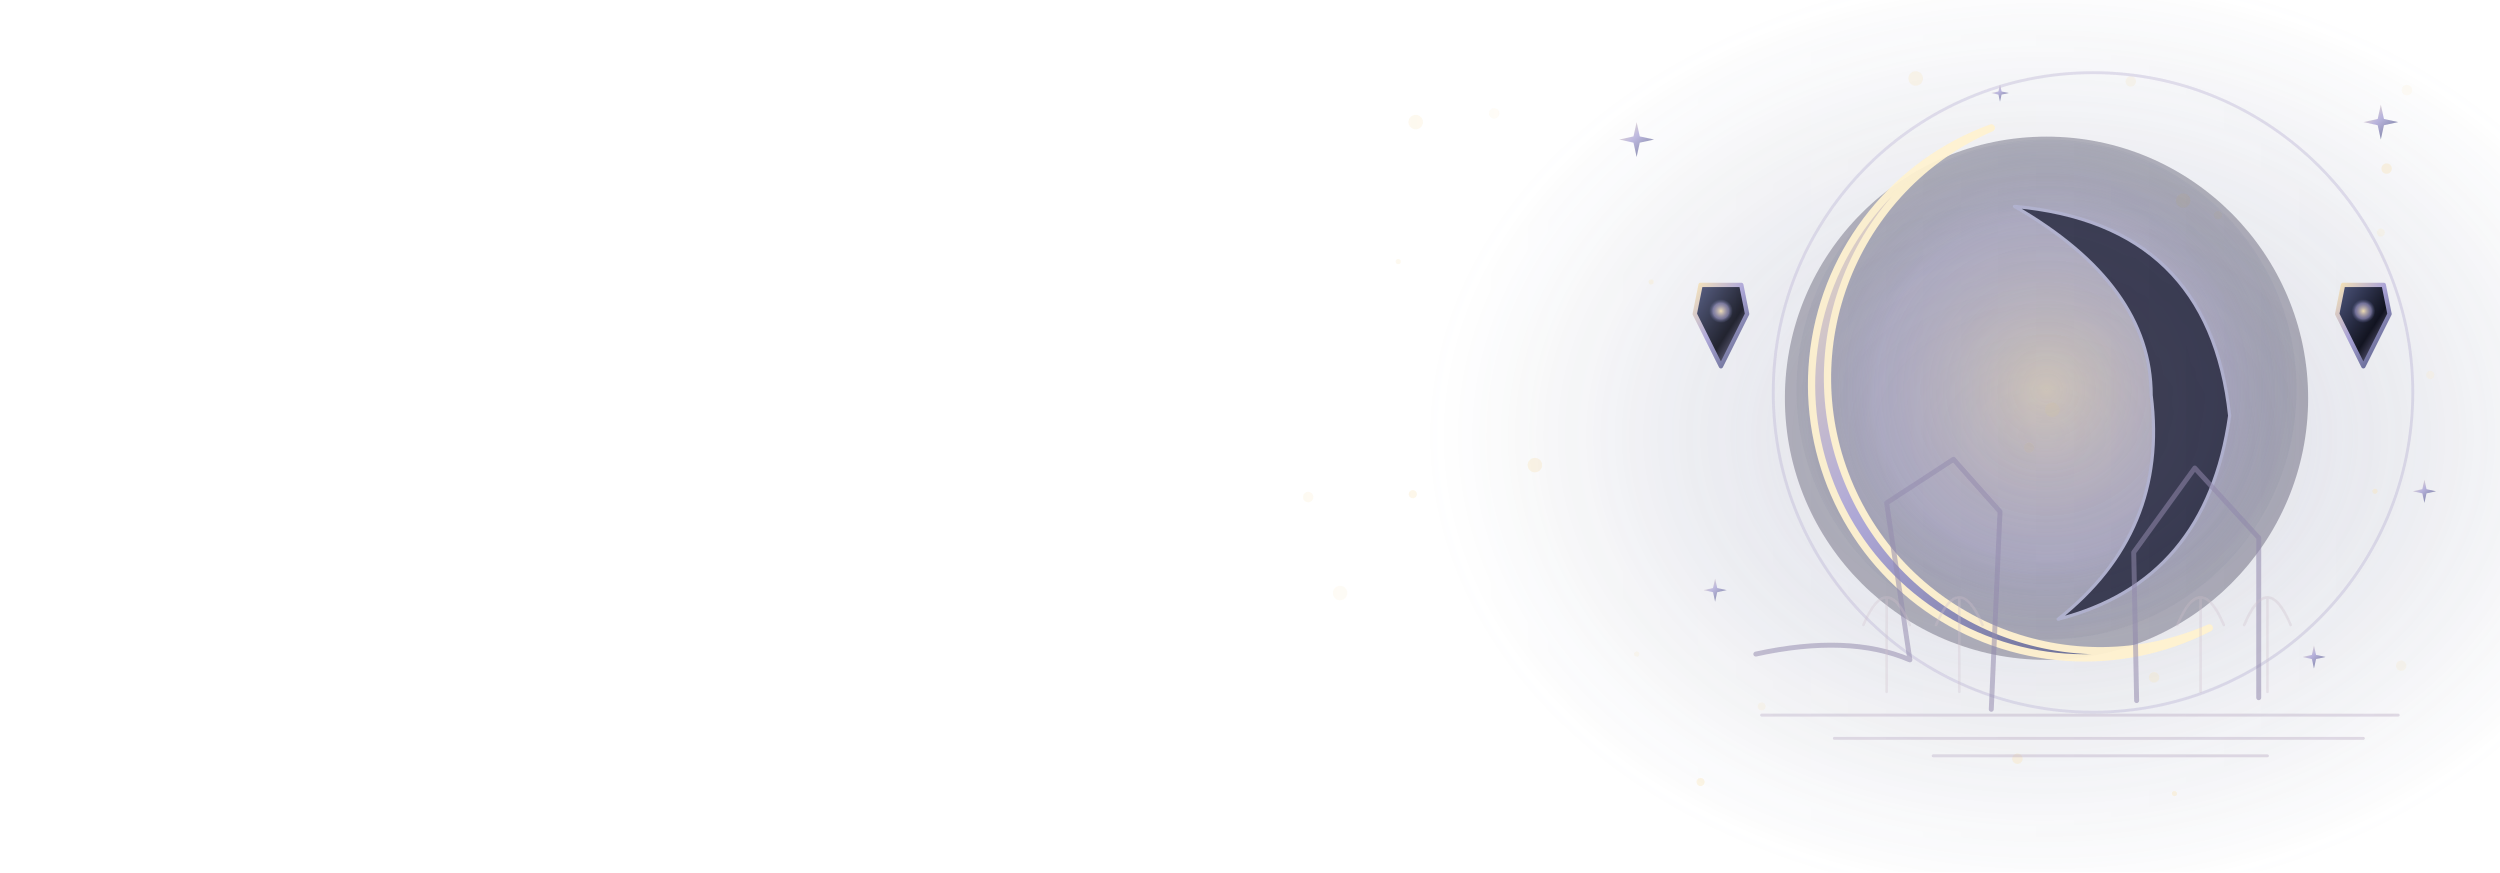
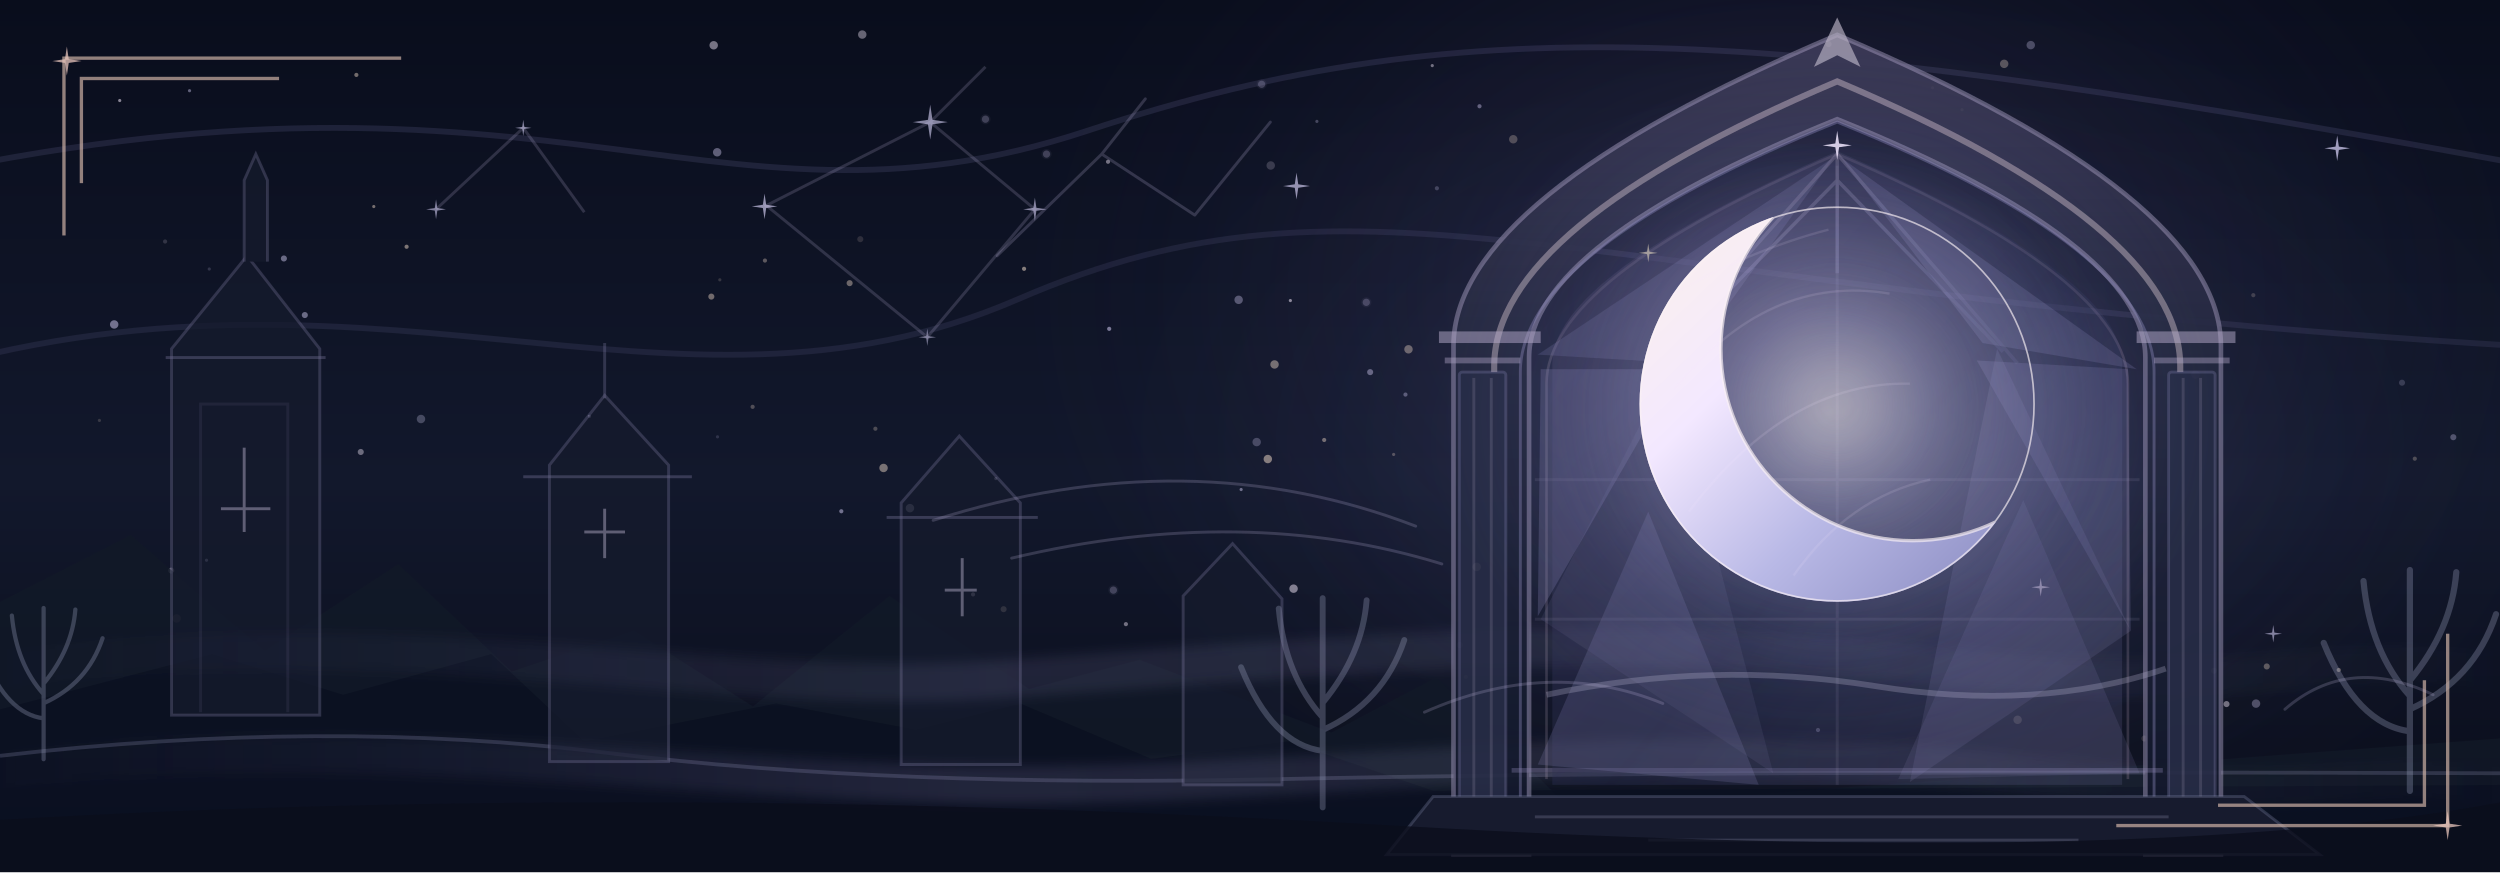
- <svg xmlns="http://www.w3.org/2000/svg" viewBox="0 0 860 300" fill="none">
+ <svg xmlns="http://www.w3.org/2000/svg" viewBox="0 0 860 300" fill="none" role="img" aria-label="Vigília Lunar: crescente prateado no vitral de um santuário noturno">
  <defs>
-     <linearGradient id="metal" x1="0" y1="0" x2=".9" y2="1">
-       <stop stop-color="#f7e3b5" />
-       <stop offset=".46" stop-color="#a9a2d6" />
-       <stop offset="1" stop-color="#4d557e" />
-     </linearGradient>
-     <linearGradient id="darkmetal" x1="0" y1="0" x2="1" y2="1">
-       <stop stop-color="#4d557e" />
-       <stop offset=".6" stop-color="#0e101d" />
-       <stop offset="1" stop-color="#a9a2d6" />
-     </linearGradient>
-     <radialGradient id="light">
-       <stop stop-color="#a9a2d6" stop-opacity=".41" />
-       <stop offset=".53" stop-color="#4d557e" stop-opacity=".16" />
-       <stop offset="1" stop-color="#4d557e" stop-opacity="0" />
+     <linearGradient id="night" x1="0" y1="0" x2="0" y2="1">
+       <stop stop-color="#090d1c" />
+       <stop offset=".55" stop-color="#12182c" />
+       <stop offset="1" stop-color="#090c19" />
+     </linearGradient>
+     <radialGradient id="moonHalo">
+       <stop stop-color="#ebeaff" stop-opacity=".4" />
+       <stop offset=".28" stop-color="#c6c4f3" stop-opacity=".26" />
+       <stop offset=".73" stop-color="#777fbb" stop-opacity=".08" />
+       <stop offset="1" stop-color="#777fbb" stop-opacity="0" />
    </radialGradient>
-     <linearGradient id="fade">
-       <stop stop-color="#fff" stop-opacity="0" />
-       <stop offset=".39" stop-color="#fff" stop-opacity=".22" />
-       <stop offset=".62" stop-color="#fff" stop-opacity=".9" />
-       <stop offset="1" stop-color="#fff" />
-     </linearGradient>
-     <mask id="leftFade">
-       <rect width="860" height="300" fill="url(#fade)" />
-     </mask>
-     <radialGradient id="orb">
-       <stop stop-color="#f7e3b5" stop-opacity=".95" />
-       <stop offset=".68" stop-color="#a9a2d6" stop-opacity=".56" />
-       <stop offset="1" stop-color="#4d557e" stop-opacity=".13" />
+     <radialGradient id="velvet">
+       <stop stop-color="#7569aa" stop-opacity=".24" />
+       <stop offset="1" stop-color="#29294d" stop-opacity="0" />
    </radialGradient>
+     <linearGradient id="silver" x1="0" y1=".2" x2="1" y2=".8">
+       <stop stop-color="#fff0de" />
+       <stop offset=".17" stop-color="#f6edff" />
+       <stop offset=".41" stop-color="#c1c8f1" />
+       <stop offset=".69" stop-color="#8f91c8" />
+       <stop offset="1" stop-color="#555983" />
+     </linearGradient>
+     <linearGradient id="crescent" x1="0" y1="0" x2="1" y2="1">
+       <stop stop-color="#fff4e4" />
+       <stop offset=".35" stop-color="#f3e8ff" />
+       <stop offset=".6" stop-color="#b9b9e6" />
+       <stop offset="1" stop-color="#7779b2" />
+     </linearGradient>
+     <linearGradient id="glass" x1="0" y1="0" x2="1" y2="1">
+       <stop stop-color="#51496c" stop-opacity=".65" />
+       <stop offset=".53" stop-color="#282d50" stop-opacity=".54" />
+       <stop offset="1" stop-color="#807eaf" stop-opacity=".24" />
+     </linearGradient>
+     <linearGradient id="glassEdge" x1="0" y1="0" x2="1" y2="1">
+       <stop stop-color="#d6b7ba" stop-opacity=".65" />
+       <stop offset=".45" stop-color="#a7a4d5" stop-opacity=".7" />
+       <stop offset="1" stop-color="#7379a8" stop-opacity=".4" />
+     </linearGradient>
+     <linearGradient id="stone" x1="0" y1="0" x2="0" y2="1">
+       <stop stop-color="#3d3b59" />
+       <stop offset=".4" stop-color="#242840" />
+       <stop offset="1" stop-color="#101629" />
+     </linearGradient>
+     <linearGradient id="mist" x1="0" y1="0" x2="1" y2="0">
+       <stop stop-color="#7774b0" stop-opacity="0" />
+       <stop offset=".4" stop-color="#a9a0d5" stop-opacity=".18" />
+       <stop offset=".7" stop-color="#b0b6d7" stop-opacity=".13" />
+       <stop offset="1" stop-color="#8b98bd" stop-opacity="0" />
+     </linearGradient>
+     <linearGradient id="textFade" x1="0" y1="0" x2="1" y2="0">
+       <stop stop-color="#080c1a" stop-opacity=".94" />
+       <stop offset=".68" stop-color="#080c1a" stop-opacity=".52" />
+       <stop offset="1" stop-color="#080c1a" stop-opacity="0" />
+     </linearGradient>
+     <radialGradient id="moonglow">
+       <stop stop-color="#fff6e8" stop-opacity=".68" />
+       <stop offset=".44" stop-color="#c8c5ee" stop-opacity=".21" />
+       <stop offset="1" stop-color="#9c97d7" stop-opacity="0" />
+     </radialGradient>
+     <filter id="aura" x="-80%" y="-80%" width="260%" height="260%">
+       <feGaussianBlur stdDeviation="8" />
+     </filter>
+     <filter id="soft" x="-80%" y="-80%" width="260%" height="260%">
+       <feGaussianBlur stdDeviation="2" />
+     </filter>
+     <clipPath id="outerMoonClip">
+       <circle cx="632" cy="139" r="68" />
+     </clipPath>
+     <clipPath id="windowCut">
+       <path d="M528 270V125Q528 83 632 42Q736 83 736 125V270Z" />
+     </clipPath>
  </defs>
-   <g mask="url(#leftFade)">
-     <ellipse cx="703" cy="150" rx="211" ry="160" fill="url(#light)" stroke="none" stroke-width="1" opacity="0.75" />
-     <circle cx="659" cy="27" r="2.5" fill="#f7e3b5" stroke="none" stroke-width="1" opacity="0.28" />
-     <circle cx="836" cy="129" r="1.4" fill="#f7e3b5" stroke="none" stroke-width="1" opacity="0.2" />
-     <circle cx="821" cy="58" r="1.8" fill="#f7e3b5" stroke="none" stroke-width="1" opacity="0.38" />
-     <circle cx="528" cy="160" r="2.5" fill="#f7e3b5" stroke="none" stroke-width="1" opacity="0.38" />
-     <circle cx="563" cy="225" r="0.9" fill="#f7e3b5" stroke="none" stroke-width="1" opacity="0.2" />
-     <circle cx="486" cy="170" r="1.4" fill="#f7e3b5" stroke="none" stroke-width="1" opacity="0.38" />
-     <circle cx="487" cy="42" r="2.5" fill="#f7e3b5" stroke="none" stroke-width="1" opacity="0.28" />
-     <circle cx="817" cy="169" r="0.9" fill="#f7e3b5" stroke="none" stroke-width="1" opacity="0.38" />
-     <circle cx="481" cy="90" r="0.9" fill="#f7e3b5" stroke="none" stroke-width="1" opacity="0.28" />
-     <circle cx="694" cy="261" r="1.8" fill="#f7e3b5" stroke="none" stroke-width="1" opacity="0.38" />
-     <circle cx="568" cy="97" r="0.9" fill="#f7e3b5" stroke="none" stroke-width="1" opacity="0.28" />
-     <circle cx="751" cy="69" r="2.5" fill="#f7e3b5" stroke="none" stroke-width="1" opacity="0.28" />
-     <circle cx="826" cy="229" r="1.8" fill="#f7e3b5" stroke="none" stroke-width="1" opacity="0.2" />
-     <circle cx="748" cy="273" r="0.9" fill="#f7e3b5" stroke="none" stroke-width="1" opacity="0.38" />
-     <circle cx="706" cy="141" r="2.5" fill="#f7e3b5" stroke="none" stroke-width="1" opacity="0.28" />
-     <circle cx="461" cy="204" r="2.5" fill="#f7e3b5" stroke="none" stroke-width="1" opacity="0.2" />
-     <circle cx="450" cy="171" r="1.8" fill="#f7e3b5" stroke="none" stroke-width="1" opacity="0.28" />
-     <circle cx="585" cy="269" r="1.4" fill="#f7e3b5" stroke="none" stroke-width="1" opacity="0.38" />
-     <circle cx="819" cy="80" r="1.4" fill="#f7e3b5" stroke="none" stroke-width="1" opacity="0.2" />
-     <circle cx="733" cy="28" r="1.8" fill="#f7e3b5" stroke="none" stroke-width="1" opacity="0.2" />
-     <circle cx="606" cy="243" r="1.4" fill="#f7e3b5" stroke="none" stroke-width="1" opacity="0.2" />
-     <circle cx="698" cy="154" r="1.8" fill="#f7e3b5" stroke="none" stroke-width="1" opacity="0.28" />
-     <circle cx="828" cy="31" r="1.8" fill="#f7e3b5" stroke="none" stroke-width="1" opacity="0.14" />
-     <circle cx="763" cy="74" r="1.4" fill="#f7e3b5" stroke="none" stroke-width="1" opacity="0.2" />
-     <circle cx="741" cy="233" r="1.8" fill="#f7e3b5" stroke="none" stroke-width="1" opacity="0.28" />
-     <circle cx="514" cy="39" r="1.8" fill="#f7e3b5" stroke="none" stroke-width="1" opacity="0.14" />
-     <ellipse cx="704" cy="137" rx="90" ry="90" fill="#34324a" stroke="none" stroke-width="1" opacity="0.36" />
-     <circle cx="704" cy="134" r="86" fill="url(#orb)" stroke="none" stroke-width="1" opacity="0.47" />
-     <path d="M685 44 A94 94 0 1 0 760 216 A78 78 0 1 1 685 44Z" stroke="#fff1cd" stroke-width="2.5" opacity="0.94" fill="url(#metal)" stroke-linecap="round" stroke-linejoin="round" />
-     <path d="M693 71Q760 77 767 143Q759 200 708 213Q746 183 740 136Q740 98 693 71Z" stroke="#aeb0cf" stroke-width="1.1" opacity="0.84" fill="#1e2038" stroke-linecap="round" stroke-linejoin="round" />
-     <circle cx="720" cy="135" r="110" fill="none" stroke="#b2aacf" stroke-width="1" opacity="0.36" />
-     <path d="M604 225Q636 218 657 227L649 173L672 158L688 176L685 244 M735 241L734 190L755 161L777 185L777 240" stroke="#8d83a9" stroke-width="1.7" opacity="0.54" fill="none" stroke-linecap="round" stroke-linejoin="round" />
-     <path d="M606 246H825 M631 254H813 M665 260H780" stroke="#ab9ab6" stroke-width="1" opacity="0.35" fill="none" stroke-linecap="round" stroke-linejoin="round" />
-     <path d="M649 238V206 M641 215Q649 196 657 215" stroke="#ccbdc9" stroke-width="0.9" opacity="0.32" fill="none" stroke-linecap="round" stroke-linejoin="round" />
-     <path d="M674 238V206 M666 215Q674 196 682 215" stroke="#ccbdc9" stroke-width="0.9" opacity="0.32" fill="none" stroke-linecap="round" stroke-linejoin="round" />
-     <path d="M757 238V206 M749 215Q757 196 765 215" stroke="#ccbdc9" stroke-width="0.9" opacity="0.32" fill="none" stroke-linecap="round" stroke-linejoin="round" />
-     <path d="M780 238V206 M772 215Q780 196 788 215" stroke="#ccbdc9" stroke-width="0.9" opacity="0.32" fill="none" stroke-linecap="round" stroke-linejoin="round" />
-     <path d="M563 42L564.08 46.92L569 48L564.08 49.08L563 54L561.92 49.08L557 48L561.92 46.92Z" fill="url(#metal)" opacity="0.8" />
-     <path d="M590 199L590.72 202.28L594 203L590.72 203.72L590 207L589.28 203.72L586 203L589.28 202.28Z" fill="url(#metal)" opacity="0.8" />
-     <path d="M819 36L820.08 40.92L825 42L820.08 43.08L819 48L817.92 43.08L813 42L817.92 40.92Z" fill="url(#metal)" opacity="0.8" />
-     <path d="M796 222L796.72 225.28L800 226L796.72 226.72L796 230L795.28 226.72L792 226L795.28 225.28Z" fill="url(#metal)" opacity="0.8" />
-     <path d="M688 29L688.54 31.46L691 32L688.54 32.54L688 35L687.46 32.54L685 32L687.46 31.46Z" fill="url(#metal)" opacity="0.8" />
-     <path d="M834 165L834.72 168.28L838 169L834.72 169.72L834 173L833.28 169.72L830 169L833.28 168.28Z" fill="url(#metal)" opacity="0.8" />
-     <line x1="592" y1="39" x2="592" y2="99" stroke="url(#metal)" stroke-width="1" opacity="0.45" stroke-linecap="round" />
-     <path d="M583 108L585 98H599L601 108L592 126Z" stroke="url(#metal)" stroke-width="1.5" opacity="1" fill="url(#darkmetal)" stroke-linecap="round" stroke-linejoin="round" />
-     <circle cx="592" cy="107" r="4" fill="url(#orb)" stroke="none" stroke-width="1" opacity="1" />
-     <line x1="813" y1="39" x2="813" y2="99" stroke="url(#metal)" stroke-width="1" opacity="0.45" stroke-linecap="round" />
-     <path d="M804 108L806 98H820L822 108L813 126Z" stroke="url(#metal)" stroke-width="1.5" opacity="1" fill="url(#darkmetal)" stroke-linecap="round" stroke-linejoin="round" />
-     <circle cx="813" cy="107" r="4" fill="url(#orb)" stroke="none" stroke-width="1" opacity="1" />
+   <rect width="860" height="300" fill="url(#night)" />
+   <ellipse cx="611" cy="102" rx="263" ry="198" fill="url(#velvet)" />
+   <ellipse cx="633" cy="152" rx="252" ry="156" fill="url(#moonHalo)" opacity=".29" />
+   <path d="M-60 68C185 6 241 89 374 45S611 9 881 59" fill="none" stroke="#9b94d1" stroke-opacity="0.14" stroke-width="2" />
+   <path d="M-40 132C124 78 230 155 350 103S537 99 866 119" fill="none" stroke="#9b94d1" stroke-opacity="0.11" stroke-width="2" />
+   <circle cx="71.99" cy="92.54" r="0.55" fill="#d1cbf1" opacity="0.18" />
+   <circle cx="625.39" cy="251.12" r="0.72" fill="#d1cbf1" opacity="0.3" />
+   <circle cx="804.52" cy="230.47" r="0.72" fill="#e8d3c2" opacity="0.41" />
+   <circle cx="426.95" cy="168.4" r="0.55" fill="#d1cbf1" opacity="0.48" />
+   <circle cx="246.82" cy="150.27" r="0.55" fill="#d1cbf1" opacity="0.16" />
+   <circle cx="444.99" cy="202.5" r="1.45" fill="#f1e6f7" opacity="0.5" />
+   <circle cx="779.76" cy="229.26" r="1.05" fill="#e8d3c2" opacity="0.35" />
+   <circle cx="296.62" cy="11.89" r="1.45" fill="#f1e6f7" opacity="0.4" />
+   <circle cx="144.82" cy="144.14" r="1.45" fill="#d1cbf1" opacity="0.28" />
+   <circle cx="479.41" cy="156.33" r="0.55" fill="#e8d3c2" opacity="0.3" />
+   <circle cx="342.55" cy="164.63" r="0.55" fill="#d1cbf1" opacity="0.5" />
+   <circle cx="504.25" cy="232.87" r="0.72" fill="#e8d3c2" opacity="0.19" />
+   <circle cx="244.7" cy="102.03" r="1.05" fill="#e8d3c2" opacity="0.45" />
+   <circle cx="471.33" cy="128.01" r="1.05" fill="#d1cbf1" opacity="0.42" />
+   <circle cx="432.3" cy="152.07" r="1.45" fill="#d1cbf1" opacity="0.27" />
+   <circle cx="292.27" cy="97.4" r="1.05" fill="#e8d3c2" opacity="0.43" />
+   <circle cx="737.67" cy="254.05" r="1.05" fill="#e8d3c2" opacity="0.15" />
+   <circle cx="202.77" cy="143.24" r="0.55" fill="#d1cbf1" opacity="0.48" />
+   <circle cx="56.79" cy="83.08" r="0.72" fill="#f1e6f7" opacity="0.16" />
+   <circle cx="139.87" cy="84.88" r="0.72" fill="#e8d3c2" opacity="0.51" />
+   <circle cx="303.94" cy="160.98" r="1.45" fill="#e8d3c2" opacity="0.48" />
+   <circle cx="438.44" cy="125.37" r="1.45" fill="#e8d3c2" opacity="0.46" />
+   <circle cx="245.51" cy="15.58" r="1.45" fill="#f1e6f7" opacity="0.47" />
+   <circle cx="258.9" cy="139.95" r="0.72" fill="#e8d3c2" opacity="0.3" />
+   <circle cx="455.52" cy="151.35" r="0.72" fill="#e8d3c2" opacity="0.45" />
+   <circle cx="443.89" cy="103.39" r="0.55" fill="#f1e6f7" opacity="0.54" />
+   <circle cx="507.99" cy="195.01" r="1.45" fill="#e8d3c2" opacity="0.54" />
+   <circle cx="761.6" cy="230.72" r="1.05" fill="#e8d3c2" opacity="0.26" />
+   <circle cx="313.02" cy="174.8" r="1.45" fill="#f1e6f7" opacity="0.35" />
+   <circle cx="39.28" cy="111.61" r="1.45" fill="#d1cbf1" opacity="0.51" />
+   <circle cx="301.13" cy="147.48" r="0.72" fill="#e8d3c2" opacity="0.28" />
+   <circle cx="71.04" cy="192.72" r="0.55" fill="#d1cbf1" opacity="0.45" />
+   <circle cx="334.73" cy="204.48" r="0.72" fill="#f1e6f7" opacity="0.43" />
+   <circle cx="65.2" cy="31.2" r="0.55" fill="#d1cbf1" opacity="0.43" />
+   <circle cx="436.13" cy="157.91" r="1.45" fill="#e8d3c2" opacity="0.53" />
+   <circle cx="694.06" cy="247.61" r="1.45" fill="#e8d3c2" opacity="0.17" />
+   <circle cx="765.92" cy="242.2" r="1.05" fill="#f1e6f7" opacity="0.44" />
+   <circle cx="128.58" cy="71.05" r="0.55" fill="#e8d3c2" opacity="0.48" />
+   <circle cx="492.7" cy="22.57" r="0.55" fill="#f1e6f7" opacity="0.44" />
+   <circle cx="437.13" cy="56.93" r="1.45" fill="#f1e6f7" opacity="0.19" />
+   <circle cx="34.2" cy="144.63" r="0.55" fill="#e8d3c2" opacity="0.18" />
+   <circle cx="689.44" cy="21.96" r="1.45" fill="#e8d3c2" opacity="0.33" />
+   <circle cx="775.14" cy="101.54" r="0.72" fill="#e8d3c2" opacity="0.21" />
+   <circle cx="776.07" cy="242.04" r="1.45" fill="#d1cbf1" opacity="0.33" />
+   <circle cx="426.09" cy="103.14" r="1.45" fill="#d1cbf1" opacity="0.36" />
+   <circle cx="843.94" cy="150.4" r="1.05" fill="#d1cbf1" opacity="0.33" />
+   <circle cx="453.01" cy="41.76" r="0.55" fill="#d1cbf1" opacity="0.28" />
+   <circle cx="826.29" cy="131.65" r="1.05" fill="#d1cbf1" opacity="0.2" />
+   <circle cx="664.8" cy="30.21" r="0.55" fill="#e8d3c2" opacity="0.36" />
+   <circle cx="698.58" cy="15.52" r="1.45" fill="#d1cbf1" opacity="0.3" />
+   <circle cx="830.69" cy="157.79" r="0.72" fill="#e8d3c2" opacity="0.28" />
+   <circle cx="97.66" cy="88.92" r="1.05" fill="#d1cbf1" opacity="0.47" />
+   <circle cx="58.91" cy="196.3" r="1.05" fill="#f1e6f7" opacity="0.29" />
+   <circle cx="629.04" cy="15.17" r="1.05" fill="#e8d3c2" opacity="0.53" />
+   <circle cx="381.16" cy="55.64" r="0.72" fill="#f1e6f7" opacity="0.45" />
+   <circle cx="122.59" cy="25.77" r="0.72" fill="#e8d3c2" opacity="0.47" />
+   <circle cx="124.1" cy="155.48" r="1.05" fill="#f1e6f7" opacity="0.41" />
+   <circle cx="494.29" cy="64.76" r="0.72" fill="#d1cbf1" opacity="0.24" />
+   <circle cx="674.93" cy="37.75" r="0.55" fill="#e8d3c2" opacity="0.48" />
+   <circle cx="289.41" cy="175.87" r="0.72" fill="#d1cbf1" opacity="0.5" />
+   <circle cx="483.48" cy="135.73" r="0.72" fill="#d1cbf1" opacity="0.36" />
+   <circle cx="246.71" cy="52.38" r="1.45" fill="#d1cbf1" opacity="0.42" />
+   <circle cx="508.95" cy="36.55" r="0.72" fill="#d1cbf1" opacity="0.42" />
+   <circle cx="484.52" cy="120.16" r="1.45" fill="#e8d3c2" opacity="0.4" />
+   <circle cx="295.94" cy="82.27" r="1.05" fill="#e8d3c2" opacity="0.15" />
+   <circle cx="104.86" cy="108.38" r="1.05" fill="#d1cbf1" opacity="0.47" />
+   <circle cx="755.24" cy="128.87" r="1.45" fill="#d1cbf1" opacity="0.2" />
+   <circle cx="387.31" cy="214.7" r="0.72" fill="#f1e6f7" opacity="0.44" />
+   <circle cx="247.62" cy="96.26" r="0.55" fill="#e8d3c2" opacity="0.18" />
+   <circle cx="520.56" cy="47.9" r="1.45" fill="#e8d3c2" opacity="0.28" />
+   <circle cx="60.77" cy="212.75" r="1.45" fill="#e8d3c2" opacity="0.45" />
+   <circle cx="345.24" cy="209.56" r="1.05" fill="#e8d3c2" opacity="0.47" />
+   <circle cx="352.28" cy="92.47" r="0.72" fill="#e8d3c2" opacity="0.55" />
+   <circle cx="502.17" cy="221.89" r="1.05" fill="#d1cbf1" opacity="0.18" />
+   <circle cx="41.18" cy="34.58" r="0.55" fill="#f1e6f7" opacity="0.54" />
+   <circle cx="381.56" cy="113.12" r="0.72" fill="#d1cbf1" opacity="0.55" />
+   <circle cx="263.14" cy="89.63" r="0.72" fill="#e8d3c2" opacity="0.36" />
+   <g stroke="#cec6eb" stroke-opacity=".18" stroke-width="1" fill="none">
+     <path d="M263 71L320 42L356 72L319 116L264 71M320 42L339 23" />
+     <path d="M150 72L180 44L201 73" />
+   </g>
+   <path d="M263 66.6 L263.57 70.43 L267.4 71 L263.57 71.57 L263 75.4 L262.43 71.57 L258.6 71 L262.43 70.43 Z" fill="#dfd9ff" opacity="0.63" />
+   <path d="M320 36 L320.78 41.22 L326 42 L320.78 42.78 L320 48 L319.22 42.78 L314 42 L319.22 41.22 Z" fill="#dfd9ff" opacity="0.58" />
+   <path d="M356 68 L356.52 71.48 L360 72 L356.52 72.52 L356 76 L355.48 72.52 L352 72 L355.48 71.48 Z" fill="#dfd9ff" opacity="0.57" />
+   <path d="M319 113 L319.39 115.61 L322 116 L319.39 116.39 L319 119 L318.61 116.39 L316 116 L318.61 115.61 Z" fill="#dfd9ff" opacity="0.45" />
+   <path d="M180 41.2 L180.36 43.64 L182.8 44 L180.36 44.36 L180 46.8 L179.64 44.36 L177.2 44 L179.64 43.64 Z" fill="#dfd9ff" opacity="0.57" />
+   <path d="M150 68.6 L150.44 71.56 L153.4 72 L150.44 72.44 L150 75.4 L149.56 72.44 L146.6 72 L149.56 71.56 Z" fill="#dfd9ff" opacity="0.55" />
+   <path d="M446 59.4 L446.6 63.4 L450.6 64 L446.6 64.6 L446 68.6 L445.4 64.6 L441.4 64 L445.4 63.4 Z" fill="#dfd9ff" opacity="0.63" />
+   <path d="M804 46.6 L804.57 50.43 L808.4 51 L804.57 51.57 L804 55.4 L803.43 51.57 L799.6 51 L803.43 50.43 Z" fill="#dfd9ff" opacity="0.7" />
+   <path d="M782 215 L782.39 217.61 L785 218 L782.39 218.39 L782 221 L781.61 218.39 L779 218 L781.61 217.61 Z" fill="#dfd9ff" opacity="0.55" />
+   <path d="M0 300V207L45 184L91 224L137 194L176 231L218 217L259 243L306 205L354 237L392 227L458 252L494 233L540 278L860 254V300Z" fill="#111827" opacity=".77" />
+   <path d="M0 300V244L73 225L118 239L169 225L201 255L267 242L315 251L351 242L396 261L443 255L493 272L860 270V300Z" fill="#0a1020" opacity=".84" />
+   <path d="M0 260Q112 247 209 259T441 268T860 266" fill="none" stroke="#9292ba" stroke-opacity=".24" stroke-width="1.3" />
+   <g stroke="#9993be" stroke-opacity=".35" fill="#151a2c" opacity=".72">
+     <path d="M59 246V120L85 88L110 120V246Z" />
+     <path d="M84 90V62L88 53L92 62V90" />
+     <path d="M69 245V139H99V245" stroke-opacity=".14" />
+     <path d="M189 262V160L208 136L230 160V262Z" />
+     <path d="M208 137V118" />
+     <path d="M310 263V173L330 150L351 173V263Z" />
+     <path d="M407 270V205L424 187L441 206V270Z" />
+     <path d="M57 123H112M180 164H238M305 178H357" stroke-opacity=".39" />
+   </g>
+   <g opacity=".42" stroke="#c6bdd9" stroke-width="1" fill="none">
+     <path d="M84 154V183M76 175H93M208 175V192M201 183H215M331 192V212M325 203H336" />
+   </g>
+   <g transform="translate(15 257) scale(0.52)" fill="none" stroke="#a1a9c7" stroke-opacity=".3" stroke-width="2.8" stroke-linecap="round">
+     <path d="M0 8L0 -92 M0 -35Q-18 -55 -21 -87M0 -42Q19 -65 21 -91 M0 -19Q-24 -22 -39 -59 M0 -29Q29 -42 39 -72" />
+   </g>
+   <g transform="translate(455 272) scale(0.72)" fill="none" stroke="#a1a9c7" stroke-opacity=".3" stroke-width="2.8" stroke-linecap="round">
+     <path d="M0 8L0 -92 M0 -35Q-18 -55 -21 -87M0 -42Q19 -65 21 -91 M0 -19Q-24 -22 -39 -59 M0 -29Q29 -42 39 -72" />
+   </g>
+   <g transform="translate(829 266) scale(0.76)" fill="none" stroke="#a1a9c7" stroke-opacity=".3" stroke-width="2.8" stroke-linecap="round">
+     <path d="M0 8L0 -92 M0 -35Q-18 -55 -21 -87M0 -42Q19 -65 21 -91 M0 -19Q-24 -22 -39 -59 M0 -29Q29 -42 39 -72" />
+   </g>
+   <path d="M-24 234C121 209 238 240 338 234S538 215 665 229S796 217 883 235" fill="none" stroke="url(#mist)" stroke-opacity="0.68" stroke-width="13" filter="url(#soft)" />
+   <path d="M-30 269C108 247 236 270 348 270S566 252 692 266S803 259 873 273" fill="none" stroke="url(#mist)" stroke-opacity="0.8" stroke-width="13" filter="url(#soft)" />
+   <g opacity=".92">
+     <path d="M500 294V119Q500 68 632 12Q764 68 764 119V294H738V123Q738 84 632 41Q526 84 526 123V294Z" fill="url(#stone)" stroke="#afa5c9" stroke-opacity=".48" stroke-width="1.6" />
+     <path d="M514 285V126Q514 78 632 28Q750 78 750 126V285" fill="none" stroke="#f0dce3" stroke-opacity=".42" stroke-width="2.1" />
+     <path d="M523 283V128Q523 86 632 42Q741 86 741 128V283" fill="none" stroke="#8f8bbd" stroke-opacity=".42" stroke-width="1" />
+     <path d="M532 268V132Q532 96 632 53Q732 96 732 132V268" fill="none" stroke="#d3bcce" stroke-opacity=".2" stroke-width=".9" />
+     <path d="M498 292H764M512 278H752M520 265H744" stroke="#9991bf" stroke-opacity=".32" stroke-width="1.6" />
+     <path d="M495 116H530M735 116H769" stroke="#c4b8d9" stroke-opacity=".5" stroke-width="4" />
+     <rect x="502" y="128" width="16" height="155" rx="1" fill="#262b45" stroke="#9792c5" stroke-opacity=".27" />
+     <path d="M507 130V280M513 130V280" stroke="#d8c8e3" stroke-opacity=".16" />
+     <path d="M497 124H523M496 283H524" stroke="#bdb1d3" stroke-opacity=".42" stroke-width="2" />
+     <rect x="746" y="128" width="16" height="155" rx="1" fill="#262b45" stroke="#9792c5" stroke-opacity=".27" />
+     <path d="M751 130V280M757 130V280" stroke="#d8c8e3" stroke-opacity=".16" />
+     <path d="M741 124H767M740 283H768" stroke="#bdb1d3" stroke-opacity=".42" stroke-width="2" />
+     <path d="M632 6L640 23L632 19L624 23Z" fill="#c5becf" fill-opacity=".67" />
+   </g>
+   <g clip-path="url(#windowCut)" opacity=".67">
+     <path d="M534 280V125Q534 95 632 52Q730 95 730 125V280Z" fill="url(#glass)" />
+     <path d="M632 57V271 M527 165H738 M527 213H740" stroke="#b2a6cd" stroke-width="1" stroke-opacity=".17" />
+     <path d="M529 122L631 54L580 125Z" fill="#9893cb" opacity="0.26" />
+     <path d="M633 54L735 127L682 118Z" fill="#9893cb" opacity="0.29" />
+     <path d="M530 127L578 127L529 212Z" fill="#9893cb" opacity="0.34" />
+     <path d="M732 127L680 124L733 217Z" fill="#9893cb" opacity="0.28" />
+     <path d="M530 213L574 127L610 266Z" fill="#9893cb" opacity="0.15" />
+     <path d="M733 217L687 120L657 269Z" fill="#9893cb" opacity="0.22" />
+     <path d="M529 263L567 176L605 270Z" fill="#9893cb" opacity="0.28" />
+     <path d="M736 266L696 172L653 268Z" fill="#9893cb" opacity="0.2" />
+     <path d="M568 125L632 53L694 125 M574 121L632 62L689 121 M632 54V94" fill="none" stroke="url(#glassEdge)" stroke-opacity=".55" stroke-width="1.2" />
+   </g>
+   <ellipse cx="629" cy="142" rx="132" ry="120" fill="url(#moonHalo)" />
+   <circle cx="632" cy="139" r="93" fill="url(#moonglow)" opacity=".6" filter="url(#aura)" />
+   <circle cx="632" cy="139" r="68" fill="#aeabd4" opacity=".045" />
+   <path d="M700 139 A68 68 0 1 0 564 139 A68 68 0 1 0 700 139 Z M724 120 A66 66 0 1 0 592 120 A66 66 0 1 0 724 120 Z" clip-path="url(#outerMoonClip)" fill="url(#crescent)" fill-rule="evenodd" />
+   <path d="M700 139 A68 68 0 1 0 564 139 A68 68 0 1 0 700 139 Z M724 120 A66 66 0 1 0 592 120 A66 66 0 1 0 724 120 Z" clip-path="url(#outerMoonClip)" fill="none" stroke="#faf1f4" stroke-opacity=".66" stroke-width="1.15" fill-rule="evenodd" />
+   <g clip-path="url(#outerMoonClip)" fill="none" stroke="#f5e8fe" stroke-width=".8" stroke-opacity=".12">
+     <path d="M574 102Q602 86 629 79M576 134Q608 94 650 101M581 176Q615 131 657 132M617 198Q636 171 664 165" />
+   </g>
+   <path d="M632 45 L632.65 49.35 L637 50 L632.65 50.65 L632 55 L631.35 50.65 L627 50 L631.35 49.35 Z" fill="#f1e7ff" opacity="0.85" />
+   <path d="M702 198.8 L702.42 201.58 L705.2 202 L702.42 202.42 L702 205.2 L701.58 202.42 L698.8 202 L701.58 201.58 Z" fill="#e6d7f5" opacity="0.44" />
+   <path d="M567 83.8 L567.42 86.58 L570.2 87 L567.42 87.42 L567 90.2 L566.58 87.42 L563.8 87 L566.58 86.58 Z" fill="#f8eacb" opacity="0.52" />
+   <path d="M532 239Q589 227 645 236T745 230" stroke="#b9b6d5" stroke-opacity=".28" stroke-width="2" fill="none" />
+   <path d="M493 274H772L798 294H477Z" fill="#171b2e" stroke="#7f85a9" stroke-opacity=".3" />
+   <path d="M528 281H746M567 289H715" fill="none" stroke="#b9b8d9" stroke-opacity=".2" />
+   <path d="M0 282Q223 269 480 284T860 276V300H0Z" fill="#0a0d1b" opacity=".78" />
+   <g stroke="#d5b7aa" stroke-opacity=".67" stroke-width="1.15" fill="none">
+     <path d="M22 81V20H138 M28 63V27H96" />
+     <path d="M842 218V284H728 M834 234V277H763" />
+   </g>
+   <path d="M23 16 L23.65 20.35 L28 21 L23.65 21.65 L23 26 L22.35 21.65 L18 21 L22.35 20.35 Z" fill="#e7c4bb" opacity="0.75" />
+   <path d="M842 279 L842.65 283.35 L847 284 L842.65 284.65 L842 289 L841.35 284.65 L837 284 L841.35 283.35 Z" fill="#e7c4bb" opacity="0.75" />
+   <g aria-hidden="true" pointer-events="none" fill="none" stroke="#cec5ed" stroke-width="1" stroke-opacity=".20" stroke-linecap="round" stroke-linejoin="round">
+     <path d="M343 88L379 53L411 74L437 42 M379 53L394 34" />
+     <path d="M321 179Q409 151 487 181M348 192Q428 173 496 194" />
+     <path d="M490 245Q533 226 572 242M786 244Q808 225 837 239" />
+     <circle cx="339" cy="41" r="1.25" fill="#cec5ed" opacity=".27" />
+     <circle cx="360" cy="53" r="1.25" fill="#cec5ed" opacity=".27" />
+     <circle cx="434" cy="29" r="1.25" fill="#cec5ed" opacity=".27" />
+     <circle cx="470" cy="104" r="1.25" fill="#cec5ed" opacity=".27" />
+     <circle cx="383" cy="203" r="1.25" fill="#cec5ed" opacity=".27" />
  </g>
</svg>
